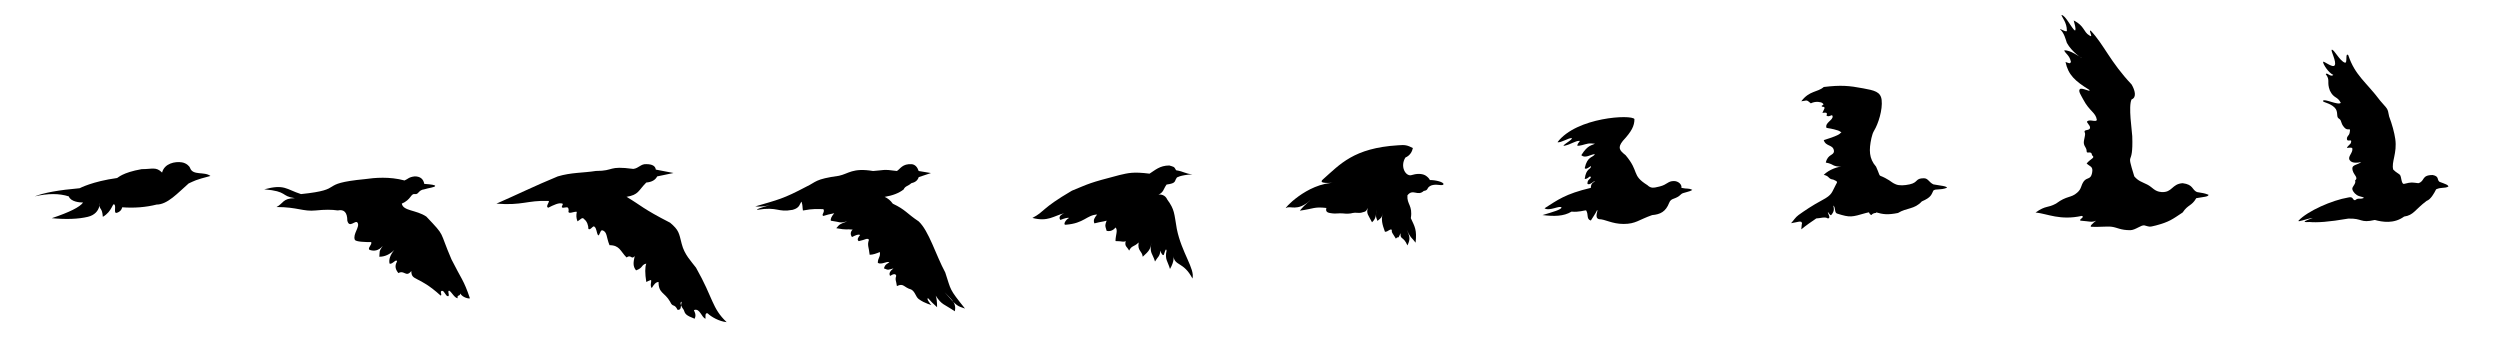
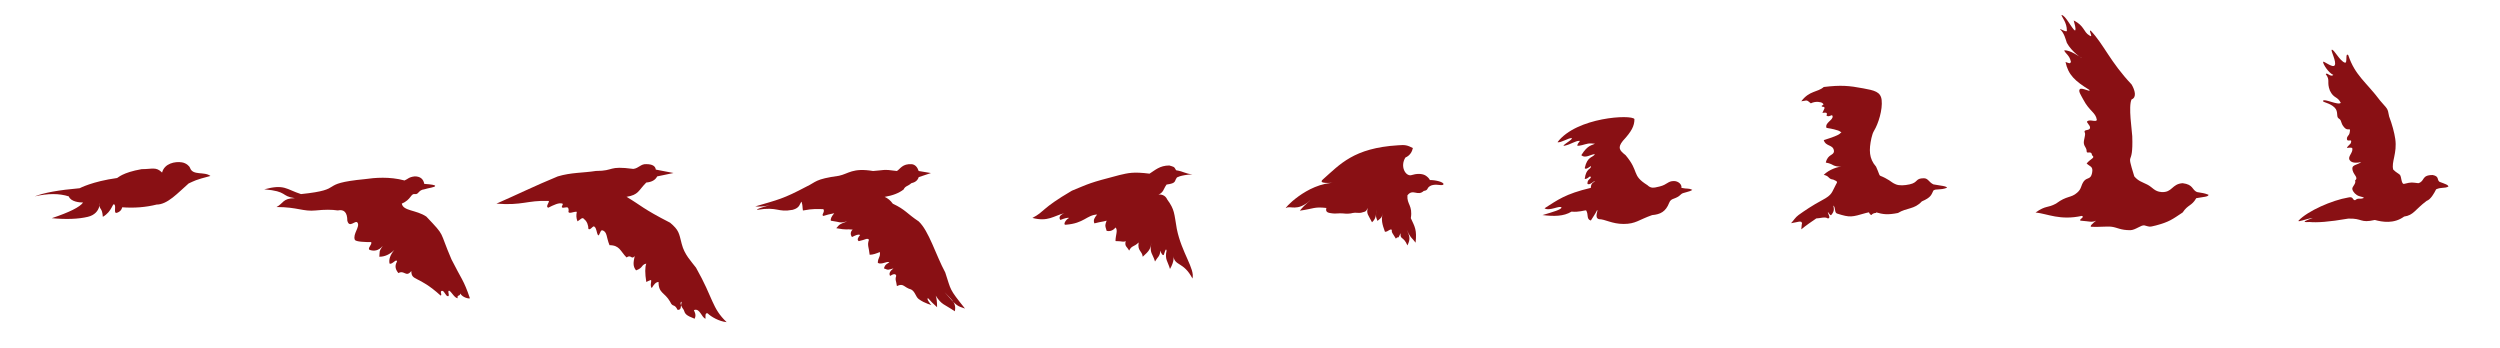
<svg xmlns="http://www.w3.org/2000/svg" id="bird-cells" viewBox="0 0 3671 510">
  <g fill="none" fill-rule="evenodd">
    <g>
      <path class="cell-container" stroke="none" d="M.5.5h359v509H.5z" />
      <path class="cell-container" stroke="none" d="M359.5.5h359v509h-359z" />
      <path class="cell-container" stroke="none" d="M718.5.5h359v509h-359z" />
      <path class="cell-container" stroke="none" d="M1077.5.5h370v509h-370z" />
      <path class="cell-container" stroke="none" d="M1448.5.5h370v509h-370z" />
      <path class="cell-container" stroke="none" d="M1818.5.5h370v509h-370z" />
      <path class="cell-container" stroke="none" d="M2189.5.5h370v509h-370z" />
      <path class="cell-container" stroke="none" d="M2559.5.5h370v509h-370z" />
      <path class="cell-container" stroke="none" d="M2930.5.5h370v509h-370z" />
      <path class="cell-container" stroke="none" d="M3300.5.5h370v509h-370z" />
-       <path fill="#000" d="M51 288.38c13.33-5.34 35.33-9.34 66-12 0 0 18.44-9.95 55-15 1.04-.15 7.5-8 36-13 16 0 21-3.88 30 5 3.53-13.53 19.13-16.58 29-15 6.9 1.1 11.3 5.93 12 8 4 12 21 5 30 12-23 6-23 7-32 11-16 14-31 31-47 31-16 4-32.83 5.33-50.5 4-1 4-3.5 6.66-7.5 8-6 2-1-9-4-12s-3 10-17 18c-1-14-5-10-5-18s4 13-17 18c-14 3.33-31.67 4-53 2 26-8.67 41.33-16.34 46-23-5 0-18-1-21-9-14-4.5-30.67-4.5-50 0z" />
-       <path fill="#000" d="M639 273c0 2.07-10 3-16 5-9 1-8 8-14 7s-5 8-19 14c2 11 21 9 36 19 29 30.62 18 19 37 63 14 28 18 30 27 57-1 1-11-1-14-7-1 5-5 1-4 7-5-1-8-8-12-11-4-1 1 7-2 8-4 0-5-8-9-8-4 1 1 6-2 7-33-30-43-21-43-36-8 10-10-2-19 3-4-5-6-10-2-17-1-5-7 5-11 3-1.33-6 1-12.67 7-20-6.67 6.67-14 10-22 10 1-10-1-6.5 5-16-6 7.5-13 8-19 6-4.43-2.1 4-8 2-11.5-8 0-22.76-.3-24-3.5-3.26-8.4 8-19 4-25-3.12-4.67-12 9-15-3 0-12-4.67-17-14-15-8.67-1.33-19.33-1.33-32 0-19 2-27-5-58-5 10-5 9-13 27-13-21-3-10-10-45-13 30-8 32 0 54 7 68-7 22-15 94-22 14-2 36-4 58 2 5-2 6-5 15-6 8 0 12.67 3.67 14 11 10.67.72 16 1.72 16 3z" />
-       <path fill="#000" d="M729 299.03c32-14 56-26 90-40 20-6 37-5 56-8 28 0 17-8 55-3 8-1 10.95-7.5 19-7 8.67 0 13.33 2.66 14 8l26 5-24 5c-2.67 5.33-8 8.33-16 9-12 12-11 18-29 21 22 13 23 17 64 38 13 11 13 15 17 31 4 15.98 14.06 25.74 21 35 26 46 23 59 45 80-11-1-23-8-28-13-4-1-3 5-3 8-6-2-8-15-16-13-3.46 0 4 5 0 13-13-5-14-7-16-13-3-4-7-11-3-12-2 8 0 12-6 12-5-10-7-3-11-12-8-14-17-12-17-29-4 0-7 4-10 9-3-4 0-9-1-12-2 .66-4.33 1.66-7 3-2-12.67-2-21.67 0-27-8 2-4 6-15 10-5-6-4-12-2-21-5 6-5-3-12 2-9-9-10-18-25-18-5-12-3-20-11-22-3.23.86-4 10-6 7s-2-10-5-12c-2-3-6 6-9 3 0-5-2-11-6-14-3-4-5 0-10 3-2-5-2-9-1-14-4-1-14 5-12-2 0-7-4-4-8-4-5 0 1-5-1-6-5-2-13 2-21 6-5-2 4-10 0-10-31-1-38 7-76 4z" />
-       <path fill="#000" d="M1367 254.1l-18-3c-2-6-5.33-9.35-10-10-14-1-17 7-22 10-21-3-19-1-35 0-30-5-36 4-50 7-36 5-33 9-48 16-34 18-41 19-75 29 6.67.65 14 0 22-2-14.67 4-21 6.32-19 7 31-5 29.02 4.23 52 0 11-3 10-9 13-12 2 7 1 7 2 13 16-3 21-2 30-2 3 4-3.66 8.6 0 10 4-1.35 9.33-2.68 16-4-4 4.65-5.67 8.32-5 11 15 2 12 4 24 1-11 4-11 4-16 10 16 3 14 1 24 2-4 4-3 8-1 11 6-3 9.53-4.5 12-3-3 3.44-5 7-2 9 10-2 12.4-5.28 15-2-3 8 0 11 1 22 5 0 10-2 15-4 1 8-3 8-3 16 6 3 13-3 17-1-7 4-7 6-8 9 7 3 6 2 14 0-5.33 4-7 7.65-5 11 5.33-3.35 8.33-3.35 9 0-2 6 0 7 1 15 10-5 10 2 21 5 5.97 3.27 6.4 10.54 11 14 9 6.74 20 9 19 9s-9-11-5-10c3.33 4 7.67 8.32 13 13 0-8-.67-13.68-2-17 9 14 12 12 28 23 3-13-6-18-15-28 19 22 19 20 30 24-24-30-20-26-29-53-14-26-24-61-39-75-18-12-19-17-38-26-3.33-4.68-7.33-8-12-10 12-2 21.33-5.68 28-11 2-5 7-5 11-9 6-1.35 9.67-4.35 11-9l18-6z" />
-       <path fill="#000" d="M1751 256c-11-1-12-4-24-6-3-6-4-5-10-7-14 0-21 7-29 12-24-3-31-1-44 2-46 12-43 12-70 23-46 27-39 30-58 40 23 6 31-3 47-7-6.67 2.67-8.67 6-6 10 6.67-2.67 11-3.67 13-3-5 2-9.7 10.57-5 10 27-2 30.7-14.27 46-15-4 5-6 8-4 13 12-3 11-2 18-4-2 6-3 6 0 15 8.5 2 13-5 13-5 4 4 0 11 0 20 11 0 11 2 15 0-2 8 2 8 5 14 4-8 7-5 14-12-2 13 5 12 6 21 10-9 11-11 13-21-4 15 2 17 5 28 4-7 7-7 8-16 1 5 3.98 7.87 5 6 3-10 3.32-8.12 4-6-3 13 2 16 5 27 7-12 5-18 5-19 2 15 15 8 28 33 4-14-16-38-23-73-4-23-3-28-14-43-3-7-10-8-13-7 8-4 7-8 12-15 15-2 11-5 15-10-1 0 5-4 23-5z" />
-       <path fill="#000" d="M2119.66 270.36c0-3-11-6-20-6-1.34-2.67-3.67-5-7-7-5.34-2.67-12.34-2.67-21 0-8 1-16-13-8-26 7-3 10-9 11-14-8-4-11-5-22-4-65 4-85 28-110 50-8 7 10 5 18 5-42 0-78 41-72 37s16 6 35-11c2-1-7 5-15 15 21-3 21-6 39-4-2 7 3.6 7.22 9 8 4.33.62 9.2-.44 15 0 12.53 1.4 13-1 18-1 6 0 5.35.6 9 0 9-2 7-3 10-7-3 8 1 11 6 21 7-6 6-14 6-19 0 13-1 9 2 17 6-5 6-4 8-12-3 10-1 17 3 28 5 0 6.84-4.66 10-3 0 5 0 3 6 13 5-5 2 3 7-8-1 10 4 4 10 18 5-10 3-14-1-23 6 13 8 12 13 19 2-19-1-23-7-36 3-19-6-20-5-33.5 8-10.5 15 2 24-6.5 7-1 4-4 9-7 8-5 19 1 20-3z" />
-       <path fill="#000" d="M2485 278.84c-6-3-7-1-16-3 1-5-4.66-10-11-10-9.16 0-9.5 5.2-21 8-9 2.2-12.7 3.03-18-2-24-15-11-19-32-44-9-7-12-11-4-21 13-14 17-22 17-32-4-7-85-3-113 34 5.06 1.15 16.8-6.7 20.65-6 4.35 1-18.65 13-9.65 11 9-2 15-7 21-7 2.67-.05-2 2-3 7 3.78.9 9.8-1.85 16-3 3.52-.65 7.9.34 10 0-4 3-10 1-20 17 6 5.5 14-1.5 20-1.5-3 5.5-11 2.5-15 20.5 2 4 11-6 9-2 0 4-7 2-9 18 6 0 8-7 9-2-2 3-5 3-5 9 3 3 9-4 11-4-1 2-6 2-6 10-38 9-49 18-68 30 7 4.9 23-5 25-1-1.46 3.22-11 5.9-28 11 17 2 31 2 42.65-5.1 10.35 1.1 18.57-1.9 21.35-1.9 4 6 0 13 7 15 3-5 8-12 9-15 3-2-5 11 3 13 9 0 19 7 36 7 18 0 22-6 42-13 12-1 20-5 25-18 3-8 9-4 18-13 2-2 12-3 16-6z" />
-       <path fill="#000" d="M2859 275.74c-.52-2.35-8-3-20-5-6.62-3.1-7.68-9-14-9-13 0-7.83 6.16-21 9-7.7 1.67-15 2-20 0s-6.32-3.7-10-6c-19.2-11.9-10.17.25-19.17-20-10.54-12-10.6-24.55-6.83-42 .97-4.5 2.27-8.15 4-11 6-9.83 12.67-30.6 11-45-1.4-12.16-11-14-27-17-21-4-33-5-58-2-9 8-21 5-33 21 9-1 7-3 14 3 8-4 15.48-1.3 16-1 7.16 4.13-3.54 3.73 1 6 6 0 2 4 0 9 5-.5 8-1 6 4 4.4 3.22 8.36-3.24 9 1 .86 5.76-11.7 9.4-9 17 18 3 20 5 22 7-4 1 3 2-26 11 3 10 14 6 15 16 0 7-9 4-12 17 12 2 9 6 23 6-5 0-18 4-26 12 9 2 6 6 14 7 7 3 6 3.36 4 7-6.5 11.86-5 15-20 23s-26.3 15.78-35 22c-4.63 3.32-7.48 8.23-11 12 12-2 12-3 15-2 2 4 1-3 0 11 6-5 16-12 22-16 5 0 13-3 17 0 5 0 0-7 0-8.96 0-1.96 3.48 5.8 5 3.96 5-6 4-9 3-14 4 3 1 10.9 6 12 19 6 21 5 42-1 1.2-.07 2.95-.92 4.3-.96 1.2 1.42.7 3 3.7 3.96 1.57-2.35 4.93-3.06 6.83-3.1.52 0-.24-.93 0-.86 10 3 17.17 3.96 32.17.96 13-8 24-5 35-17 14-6 14-10 17-16 4-3 9 0 20-4z" />
-       <path fill="#000" d="M3243 286c-8-3-7-2-17-4-7.6-3.28-5-11-21-13-16.1 1.03-15 14-31 13-10.43-.65-13-7-21-11s-13-5-19-12c-13-42-1.27-9.56-3-59-.27-7.56-6-44-1-54 8-3 4.84-13.8 0-22-32-34-40.22-58.03-60-79-4-1 5 12-2 7-8.8-5.08-7-14-23-22 1 5 4 12 2 15-5-3-14-23-20-23 1 4 8 11 8 23 0 4-14-6-9-1s7 13 9 19c7.25 13.18 22 23 22 22-3-1-17-12-26-11 2 5 8 7 10 17-2 2 0 3-8 0 4 19 14 28 35 41 2.6 4.24-11.1-4.18-14-1-2.6 2.82 1.67 8.6 5 15 9.17 17.6 18.32 18.92 20 30-1 4-9.77-1.26-14 2-2.27 1.74 4.75 5.74 4 10-.75 4.24-9.22 1.68-8 6 2.48 2.98-2 12-1 17s4 6 4 11 7-2 8 6c5 4-1 4-8 12 5 5 10 4 8 14s-7 6-12 12c-5 7-3 11-10 17-9 8-15 4-31 16-13 7-14 2-30 13 18 2 36 12 68 5 5 2-5 5-2 7 14 1 16 3 23 0-4 3-10.62 8.7-7 9 8.53.74 23.38-.95 30 0 8.4 1.2 12.75 5 27 5 7.7 0 16.25-8.18 21-7 7.3 1.8 6 2.93 17 0 19.33-5.15 24-9 39-19 8-12 13-9 20-21 11-2 18-2 18-5z" />
-       <path fill="#000" d="M3595.2 274c0-2.56-5-4-13-7-4.25-3.13 0-8-10-10-17 0-11.03 8.98-21 12-10-1-9-2-21 1-4.15 1.04-3.9-10.8-6-13-2.97-3.06-5-3-10-8-3-11 6-24 3-45-1.34-9.32-4.68-21.56-9-33-2.45-13.1-2-10-13-23-21-28-37-37-47-67-4.96-4.56-.68 12.44-5 11-7.68-2.56-15.4-19-19-19-2.9 0 7.5 17.9 4 23-3 4.4-17-7.67-17-5 0 3.33 8 16 15 19-4 4-9.5-4.6-11-1 7 9 1 11 6 24 5.77 12.05 11 8 16 18-3.62 4.17-24.5-6.8-26-3-1.02 2.53 9.7 2.7 17 10 6 6 1.8 13.48 6 16 5 3 2 6 8 13s10-2 8 8c-.94 4.66-4 4.34-4 9 0 5.34 8-1 6 5 0 2.57-4 4-6 8 0 .72 7.58-1.47 8 1 1.08 6.53-7.23 11.8-4 17 3.27 5.3 12 4 17 3-5 4-13 3.95-13 9 0 9.45 10 13 4 18 2 5-5 9-4 13s5.17 8.47 10 10c3.24 1.03 9 2 6 3-6 2-7-1-12 3-4.25 0-2-6-10-4-24 4-60 20-73 34-2 3 12-3 21-4-8 3-20 7-5 6 11 1 28 0 57-5 21.46-.66 17 7 39 2 11 3 28 6 43-5 14-2 15.58-9.85 33-23 6-2 11-11 14-17 7.8-3.53 12-1 18-4z" />
+       <path fill="#891014" d="M51 288.38c13.33-5.34 35.33-9.34 66-12 0 0 18.44-9.95 55-15 1.04-.15 7.5-8 36-13 16 0 21-3.88 30 5 3.53-13.53 19.13-16.58 29-15 6.9 1.1 11.3 5.93 12 8 4 12 21 5 30 12-23 6-23 7-32 11-16 14-31 31-47 31-16 4-32.83 5.33-50.5 4-1 4-3.5 6.66-7.5 8-6 2-1-9-4-12s-3 10-17 18c-1-14-5-10-5-18s4 13-17 18c-14 3.33-31.67 4-53 2 26-8.67 41.33-16.34 46-23-5 0-18-1-21-9-14-4.5-30.67-4.5-50 0z" />
+       <path fill="#891014" d="M639 273c0 2.07-10 3-16 5-9 1-8 8-14 7s-5 8-19 14c2 11 21 9 36 19 29 30.62 18 19 37 63 14 28 18 30 27 57-1 1-11-1-14-7-1 5-5 1-4 7-5-1-8-8-12-11-4-1 1 7-2 8-4 0-5-8-9-8-4 1 1 6-2 7-33-30-43-21-43-36-8 10-10-2-19 3-4-5-6-10-2-17-1-5-7 5-11 3-1.33-6 1-12.67 7-20-6.67 6.67-14 10-22 10 1-10-1-6.5 5-16-6 7.5-13 8-19 6-4.43-2.1 4-8 2-11.5-8 0-22.76-.3-24-3.5-3.26-8.4 8-19 4-25-3.12-4.67-12 9-15-3 0-12-4.67-17-14-15-8.67-1.33-19.33-1.33-32 0-19 2-27-5-58-5 10-5 9-13 27-13-21-3-10-10-45-13 30-8 32 0 54 7 68-7 22-15 94-22 14-2 36-4 58 2 5-2 6-5 15-6 8 0 12.67 3.67 14 11 10.67.72 16 1.72 16 3z" />
+       <path fill="#891014" d="M729 299.03c32-14 56-26 90-40 20-6 37-5 56-8 28 0 17-8 55-3 8-1 10.95-7.5 19-7 8.67 0 13.33 2.66 14 8l26 5-24 5c-2.67 5.33-8 8.33-16 9-12 12-11 18-29 21 22 13 23 17 64 38 13 11 13 15 17 31 4 15.98 14.06 25.74 21 35 26 46 23 59 45 80-11-1-23-8-28-13-4-1-3 5-3 8-6-2-8-15-16-13-3.46 0 4 5 0 13-13-5-14-7-16-13-3-4-7-11-3-12-2 8 0 12-6 12-5-10-7-3-11-12-8-14-17-12-17-29-4 0-7 4-10 9-3-4 0-9-1-12-2 .66-4.33 1.66-7 3-2-12.67-2-21.67 0-27-8 2-4 6-15 10-5-6-4-12-2-21-5 6-5-3-12 2-9-9-10-18-25-18-5-12-3-20-11-22-3.23.86-4 10-6 7s-2-10-5-12c-2-3-6 6-9 3 0-5-2-11-6-14-3-4-5 0-10 3-2-5-2-9-1-14-4-1-14 5-12-2 0-7-4-4-8-4-5 0 1-5-1-6-5-2-13 2-21 6-5-2 4-10 0-10-31-1-38 7-76 4z" />
+       <path fill="#891014" d="M1367 254.1l-18-3c-2-6-5.33-9.35-10-10-14-1-17 7-22 10-21-3-19-1-35 0-30-5-36 4-50 7-36 5-33 9-48 16-34 18-41 19-75 29 6.67.65 14 0 22-2-14.67 4-21 6.32-19 7 31-5 29.02 4.23 52 0 11-3 10-9 13-12 2 7 1 7 2 13 16-3 21-2 30-2 3 4-3.66 8.6 0 10 4-1.35 9.33-2.68 16-4-4 4.65-5.67 8.32-5 11 15 2 12 4 24 1-11 4-11 4-16 10 16 3 14 1 24 2-4 4-3 8-1 11 6-3 9.53-4.5 12-3-3 3.44-5 7-2 9 10-2 12.4-5.28 15-2-3 8 0 11 1 22 5 0 10-2 15-4 1 8-3 8-3 16 6 3 13-3 17-1-7 4-7 6-8 9 7 3 6 2 14 0-5.33 4-7 7.65-5 11 5.33-3.35 8.33-3.35 9 0-2 6 0 7 1 15 10-5 10 2 21 5 5.97 3.27 6.4 10.54 11 14 9 6.74 20 9 19 9s-9-11-5-10c3.33 4 7.67 8.32 13 13 0-8-.67-13.68-2-17 9 14 12 12 28 23 3-13-6-18-15-28 19 22 19 20 30 24-24-30-20-26-29-53-14-26-24-61-39-75-18-12-19-17-38-26-3.33-4.68-7.33-8-12-10 12-2 21.33-5.68 28-11 2-5 7-5 11-9 6-1.35 9.67-4.35 11-9l18-6z" />
+       <path fill="#891014" d="M1751 256c-11-1-12-4-24-6-3-6-4-5-10-7-14 0-21 7-29 12-24-3-31-1-44 2-46 12-43 12-70 23-46 27-39 30-58 40 23 6 31-3 47-7-6.67 2.67-8.67 6-6 10 6.67-2.67 11-3.67 13-3-5 2-9.7 10.57-5 10 27-2 30.7-14.27 46-15-4 5-6 8-4 13 12-3 11-2 18-4-2 6-3 6 0 15 8.5 2 13-5 13-5 4 4 0 11 0 20 11 0 11 2 15 0-2 8 2 8 5 14 4-8 7-5 14-12-2 13 5 12 6 21 10-9 11-11 13-21-4 15 2 17 5 28 4-7 7-7 8-16 1 5 3.98 7.87 5 6 3-10 3.32-8.12 4-6-3 13 2 16 5 27 7-12 5-18 5-19 2 15 15 8 28 33 4-14-16-38-23-73-4-23-3-28-14-43-3-7-10-8-13-7 8-4 7-8 12-15 15-2 11-5 15-10-1 0 5-4 23-5z" />
+       <path fill="#891014" d="M2119.66 270.36c0-3-11-6-20-6-1.34-2.67-3.67-5-7-7-5.34-2.67-12.34-2.67-21 0-8 1-16-13-8-26 7-3 10-9 11-14-8-4-11-5-22-4-65 4-85 28-110 50-8 7 10 5 18 5-42 0-78 41-72 37s16 6 35-11c2-1-7 5-15 15 21-3 21-6 39-4-2 7 3.6 7.22 9 8 4.33.62 9.2-.44 15 0 12.53 1.4 13-1 18-1 6 0 5.35.6 9 0 9-2 7-3 10-7-3 8 1 11 6 21 7-6 6-14 6-19 0 13-1 9 2 17 6-5 6-4 8-12-3 10-1 17 3 28 5 0 6.84-4.66 10-3 0 5 0 3 6 13 5-5 2 3 7-8-1 10 4 4 10 18 5-10 3-14-1-23 6 13 8 12 13 19 2-19-1-23-7-36 3-19-6-20-5-33.5 8-10.5 15 2 24-6.5 7-1 4-4 9-7 8-5 19 1 20-3z" />
+       <path fill="#891014" d="M2485 278.84c-6-3-7-1-16-3 1-5-4.66-10-11-10-9.16 0-9.5 5.2-21 8-9 2.2-12.7 3.03-18-2-24-15-11-19-32-44-9-7-12-11-4-21 13-14 17-22 17-32-4-7-85-3-113 34 5.06 1.15 16.8-6.7 20.65-6 4.35 1-18.65 13-9.65 11 9-2 15-7 21-7 2.67-.05-2 2-3 7 3.78.9 9.8-1.85 16-3 3.52-.65 7.9.34 10 0-4 3-10 1-20 17 6 5.5 14-1.5 20-1.5-3 5.5-11 2.5-15 20.5 2 4 11-6 9-2 0 4-7 2-9 18 6 0 8-7 9-2-2 3-5 3-5 9 3 3 9-4 11-4-1 2-6 2-6 10-38 9-49 18-68 30 7 4.9 23-5 25-1-1.46 3.22-11 5.9-28 11 17 2 31 2 42.65-5.1 10.35 1.1 18.57-1.9 21.35-1.9 4 6 0 13 7 15 3-5 8-12 9-15 3-2-5 11 3 13 9 0 19 7 36 7 18 0 22-6 42-13 12-1 20-5 25-18 3-8 9-4 18-13 2-2 12-3 16-6z" />
+       <path fill="#891014" d="M2859 275.74c-.52-2.35-8-3-20-5-6.62-3.1-7.68-9-14-9-13 0-7.83 6.16-21 9-7.7 1.67-15 2-20 0s-6.32-3.7-10-6c-19.2-11.9-10.17.25-19.17-20-10.54-12-10.6-24.55-6.83-42 .97-4.5 2.27-8.15 4-11 6-9.83 12.67-30.6 11-45-1.4-12.16-11-14-27-17-21-4-33-5-58-2-9 8-21 5-33 21 9-1 7-3 14 3 8-4 15.48-1.3 16-1 7.16 4.13-3.54 3.73 1 6 6 0 2 4 0 9 5-.5 8-1 6 4 4.4 3.22 8.36-3.24 9 1 .86 5.76-11.7 9.4-9 17 18 3 20 5 22 7-4 1 3 2-26 11 3 10 14 6 15 16 0 7-9 4-12 17 12 2 9 6 23 6-5 0-18 4-26 12 9 2 6 6 14 7 7 3 6 3.36 4 7-6.5 11.86-5 15-20 23s-26.3 15.78-35 22c-4.63 3.32-7.48 8.23-11 12 12-2 12-3 15-2 2 4 1-3 0 11 6-5 16-12 22-16 5 0 13-3 17 0 5 0 0-7 0-8.96 0-1.96 3.48 5.8 5 3.96 5-6 4-9 3-14 4 3 1 10.9 6 12 19 6 21 5 42-1 1.2-.07 2.95-.92 4.3-.96 1.2 1.42.7 3 3.7 3.96 1.57-2.35 4.93-3.06 6.83-3.1.52 0-.24-.93 0-.86 10 3 17.17 3.96 32.17.96 13-8 24-5 35-17 14-6 14-10 17-16 4-3 9 0 20-4z" />
+       <path fill="#891014" d="M3243 286c-8-3-7-2-17-4-7.6-3.28-5-11-21-13-16.1 1.03-15 14-31 13-10.43-.65-13-7-21-11s-13-5-19-12c-13-42-1.27-9.56-3-59-.27-7.56-6-44-1-54 8-3 4.84-13.8 0-22-32-34-40.22-58.03-60-79-4-1 5 12-2 7-8.8-5.08-7-14-23-22 1 5 4 12 2 15-5-3-14-23-20-23 1 4 8 11 8 23 0 4-14-6-9-1s7 13 9 19c7.25 13.18 22 23 22 22-3-1-17-12-26-11 2 5 8 7 10 17-2 2 0 3-8 0 4 19 14 28 35 41 2.6 4.24-11.1-4.18-14-1-2.6 2.82 1.67 8.6 5 15 9.17 17.6 18.32 18.92 20 30-1 4-9.77-1.26-14 2-2.27 1.74 4.75 5.74 4 10-.75 4.24-9.22 1.68-8 6 2.48 2.98-2 12-1 17s4 6 4 11 7-2 8 6c5 4-1 4-8 12 5 5 10 4 8 14s-7 6-12 12c-5 7-3 11-10 17-9 8-15 4-31 16-13 7-14 2-30 13 18 2 36 12 68 5 5 2-5 5-2 7 14 1 16 3 23 0-4 3-10.62 8.7-7 9 8.53.74 23.38-.95 30 0 8.4 1.2 12.75 5 27 5 7.7 0 16.25-8.18 21-7 7.3 1.8 6 2.93 17 0 19.33-5.15 24-9 39-19 8-12 13-9 20-21 11-2 18-2 18-5z" />
+       <path fill="#891014" d="M3595.2 274c0-2.56-5-4-13-7-4.25-3.13 0-8-10-10-17 0-11.03 8.98-21 12-10-1-9-2-21 1-4.15 1.04-3.9-10.8-6-13-2.97-3.06-5-3-10-8-3-11 6-24 3-45-1.34-9.32-4.68-21.56-9-33-2.45-13.1-2-10-13-23-21-28-37-37-47-67-4.96-4.56-.68 12.44-5 11-7.68-2.56-15.4-19-19-19-2.9 0 7.5 17.9 4 23-3 4.4-17-7.67-17-5 0 3.33 8 16 15 19-4 4-9.5-4.6-11-1 7 9 1 11 6 24 5.77 12.05 11 8 16 18-3.62 4.17-24.5-6.8-26-3-1.02 2.53 9.7 2.7 17 10 6 6 1.8 13.48 6 16 5 3 2 6 8 13s10-2 8 8c-.94 4.66-4 4.34-4 9 0 5.34 8-1 6 5 0 2.57-4 4-6 8 0 .72 7.58-1.47 8 1 1.08 6.53-7.23 11.8-4 17 3.27 5.3 12 4 17 3-5 4-13 3.95-13 9 0 9.45 10 13 4 18 2 5-5 9-4 13s5.17 8.47 10 10c3.24 1.03 9 2 6 3-6 2-7-1-12 3-4.25 0-2-6-10-4-24 4-60 20-73 34-2 3 12-3 21-4-8 3-20 7-5 6 11 1 28 0 57-5 21.46-.66 17 7 39 2 11 3 28 6 43-5 14-2 15.58-9.85 33-23 6-2 11-11 14-17 7.8-3.53 12-1 18-4z" />
    </g>
  </g>
</svg>
